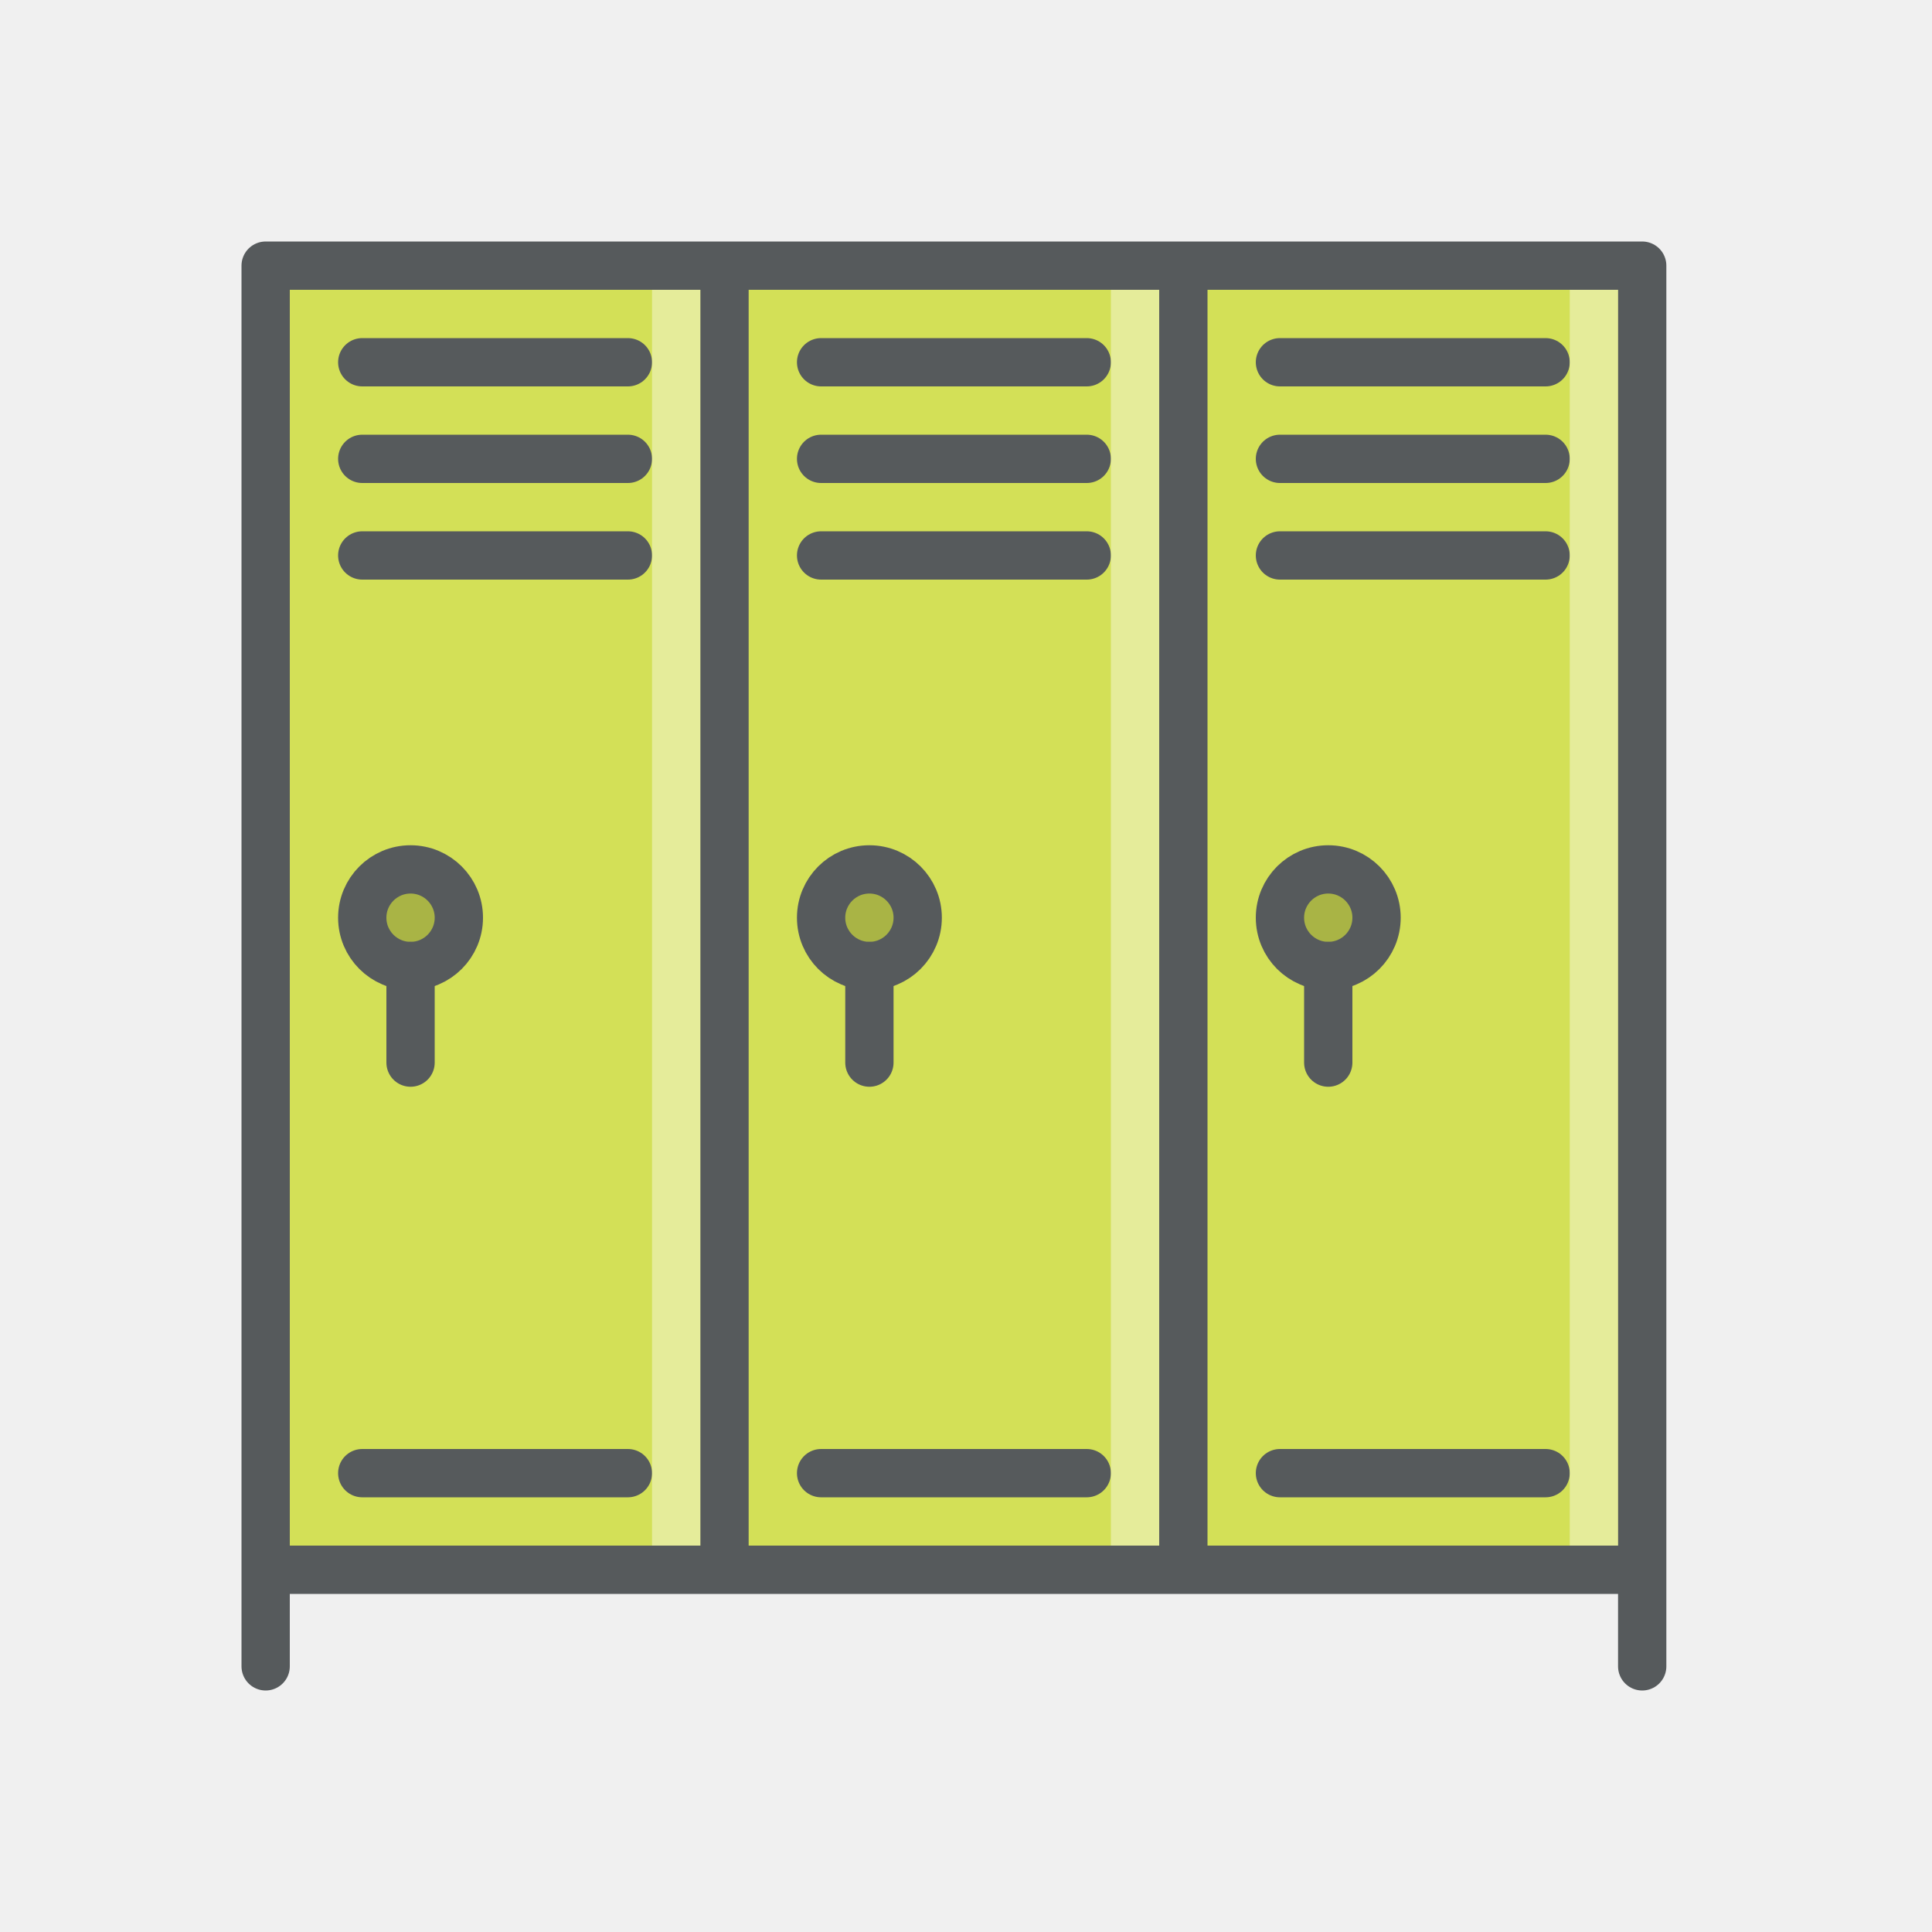
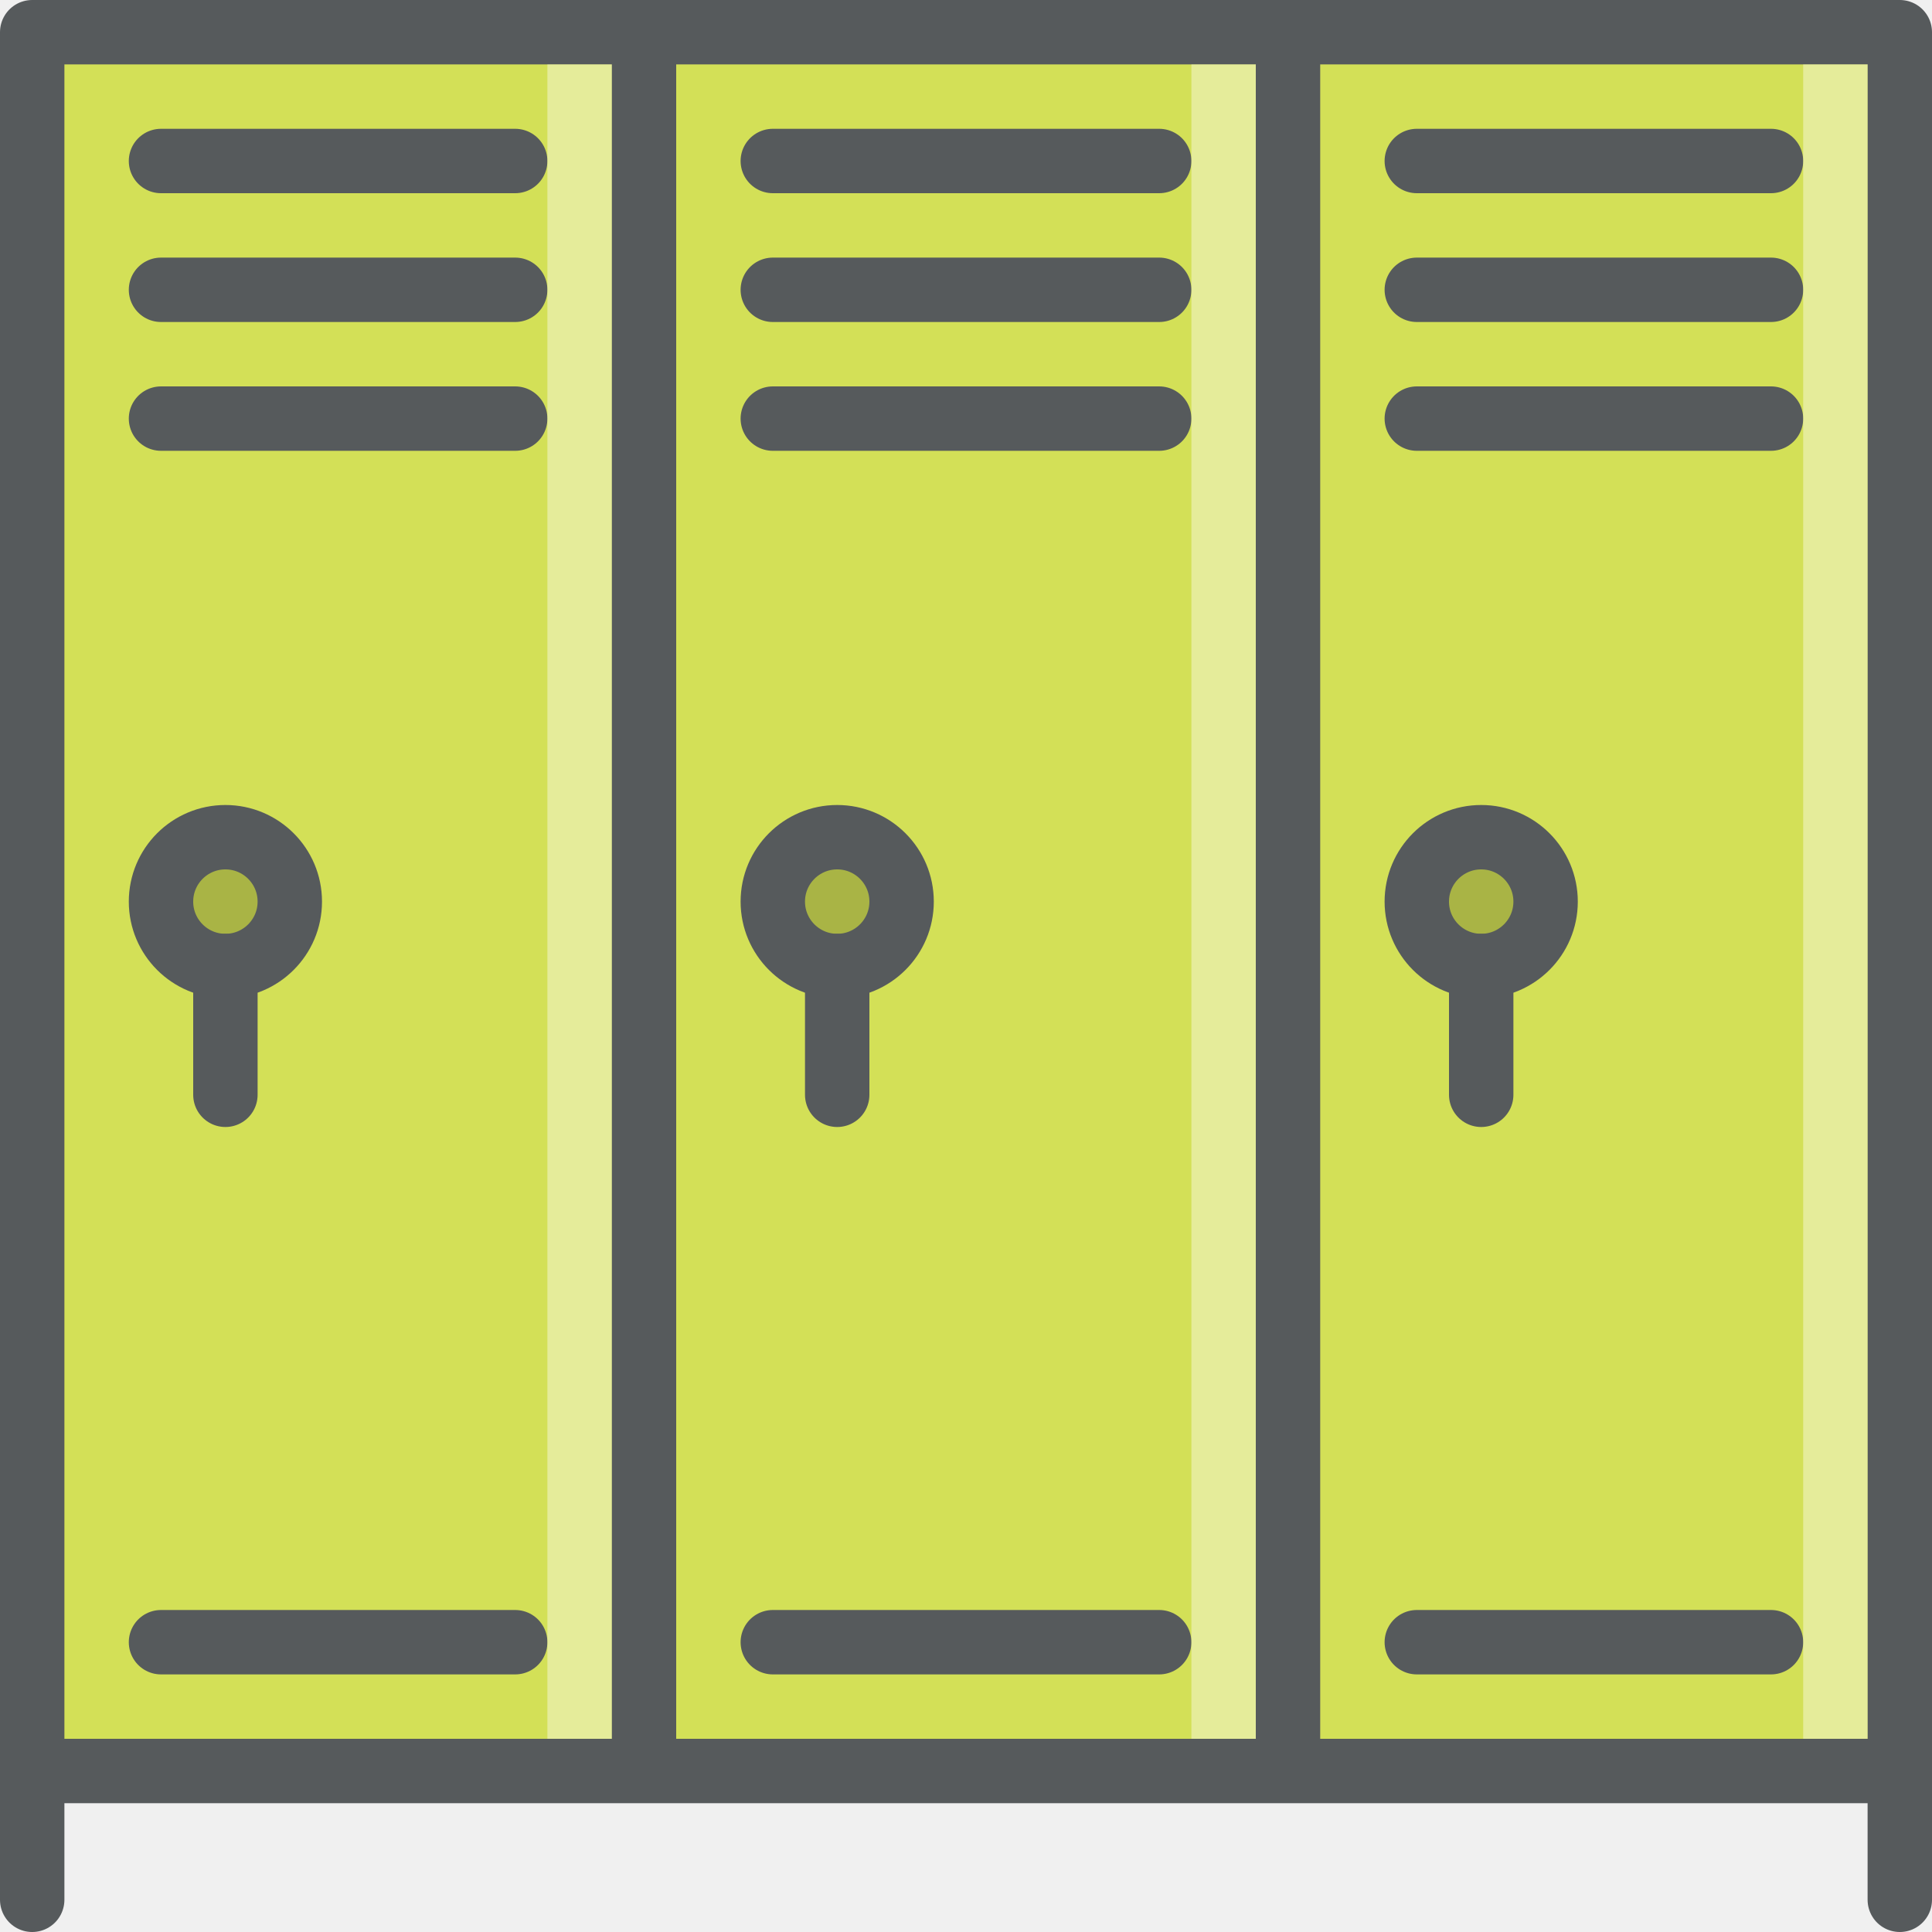
- <svg xmlns="http://www.w3.org/2000/svg" height="80" width="80" viewBox="0 0 80 80">
-   <g class="cls-1" style="isolation:isolate;">
+ <svg xmlns="http://www.w3.org/2000/svg" height="60" width="60" viewBox="0 0 60 60">
+   <g style="isolation:isolate;">
    <g>
-       <path d="M11 11h57v54H11z" style="fill:#d3e057;" />
-       <path d="M11 11h57v54H11zM30 11v54M49 11v54M11 65v4M68 65v4M15 15h11M15 19h11M15 23h11M34 15h11M34 19h11M34 23h11M53 15h11M53 19h11M53 23h11M15 61h11M34 61h11M53 61h11" style="fill:none;stroke:#565a5c;stroke-linecap:round;stroke-linejoin:round;stroke-width:2px;" />
-       <circle cx="17" cy="38" r="2" style="stroke:#565a5c;stroke-linecap:round;stroke-linejoin:round;stroke-width:2px;fill:#a9b445;" />
-       <path d="M17 40v4" style="fill:none;stroke:#565a5c;stroke-linecap:round;stroke-linejoin:round;stroke-width:2px;" />
-       <circle cx="36" cy="38" r="2" style="stroke:#565a5c;stroke-linecap:round;stroke-linejoin:round;stroke-width:2px;fill:#a9b445;" />
-       <path d="M36 40v4" style="fill:none;stroke:#565a5c;stroke-linecap:round;stroke-linejoin:round;stroke-width:2px;" />
-       <circle cx="55" cy="38" r="2" style="stroke:#565a5c;stroke-linecap:round;stroke-linejoin:round;stroke-width:2px;fill:#a9b445;" />
-       <path d="M55 40v4" style="fill:none;stroke:#565a5c;stroke-linecap:round;stroke-linejoin:round;stroke-width:2px;" />
-       <path d="M27 12h2v52h-2zM46 12h2v52h-2zM65 12h2v52h-2z" style="fill:#fff;opacity:0.4;mix-blend-mode:lighten;" />
+       <path d="M1 1h58v54H1z" style="fill:#d3e057;" />
+       <path d="M1 1h58v54H1zM20 1v54M40 1v54M1 55v4M59 55v4M5 5h11M5 9h11M5 13h11M24 5h12M24 9h12M24 13h12M44 5h11M44 9h11M44 13h11M5 51h11M24 51h12M44 51h11" style="fill:none;stroke:#565a5c;stroke-linecap:round;stroke-linejoin:round;stroke-width:2px;" />
+       <circle cx="7" cy="28" r="2" style="stroke:#565a5c;stroke-linecap:round;stroke-linejoin:round;stroke-width:2px;fill:#a9b445;" />
+       <path d="M7 30v4" style="fill:none;stroke:#565a5c;stroke-linecap:round;stroke-linejoin:round;stroke-width:2px;" />
+       <circle cx="26" cy="28" r="2" style="stroke:#565a5c;stroke-linecap:round;stroke-linejoin:round;stroke-width:2px;fill:#a9b445;" />
+       <path d="M26 30v4" style="fill:none;stroke:#565a5c;stroke-linecap:round;stroke-linejoin:round;stroke-width:2px;" />
+       <circle cx="46" cy="28" r="2" style="stroke:#565a5c;stroke-linecap:round;stroke-linejoin:round;stroke-width:2px;fill:#a9b445;" />
+       <path d="M46 30v4" style="fill:none;stroke:#565a5c;stroke-linecap:round;stroke-linejoin:round;stroke-width:2px;" />
+       <path d="M17 2h2v52h-2zM37 2h2v52h-2zM56 2h2v52h-2z" style="fill:#fff;opacity:0.4;mix-blend-mode:lighten;" />
    </g>
  </g>
</svg>
